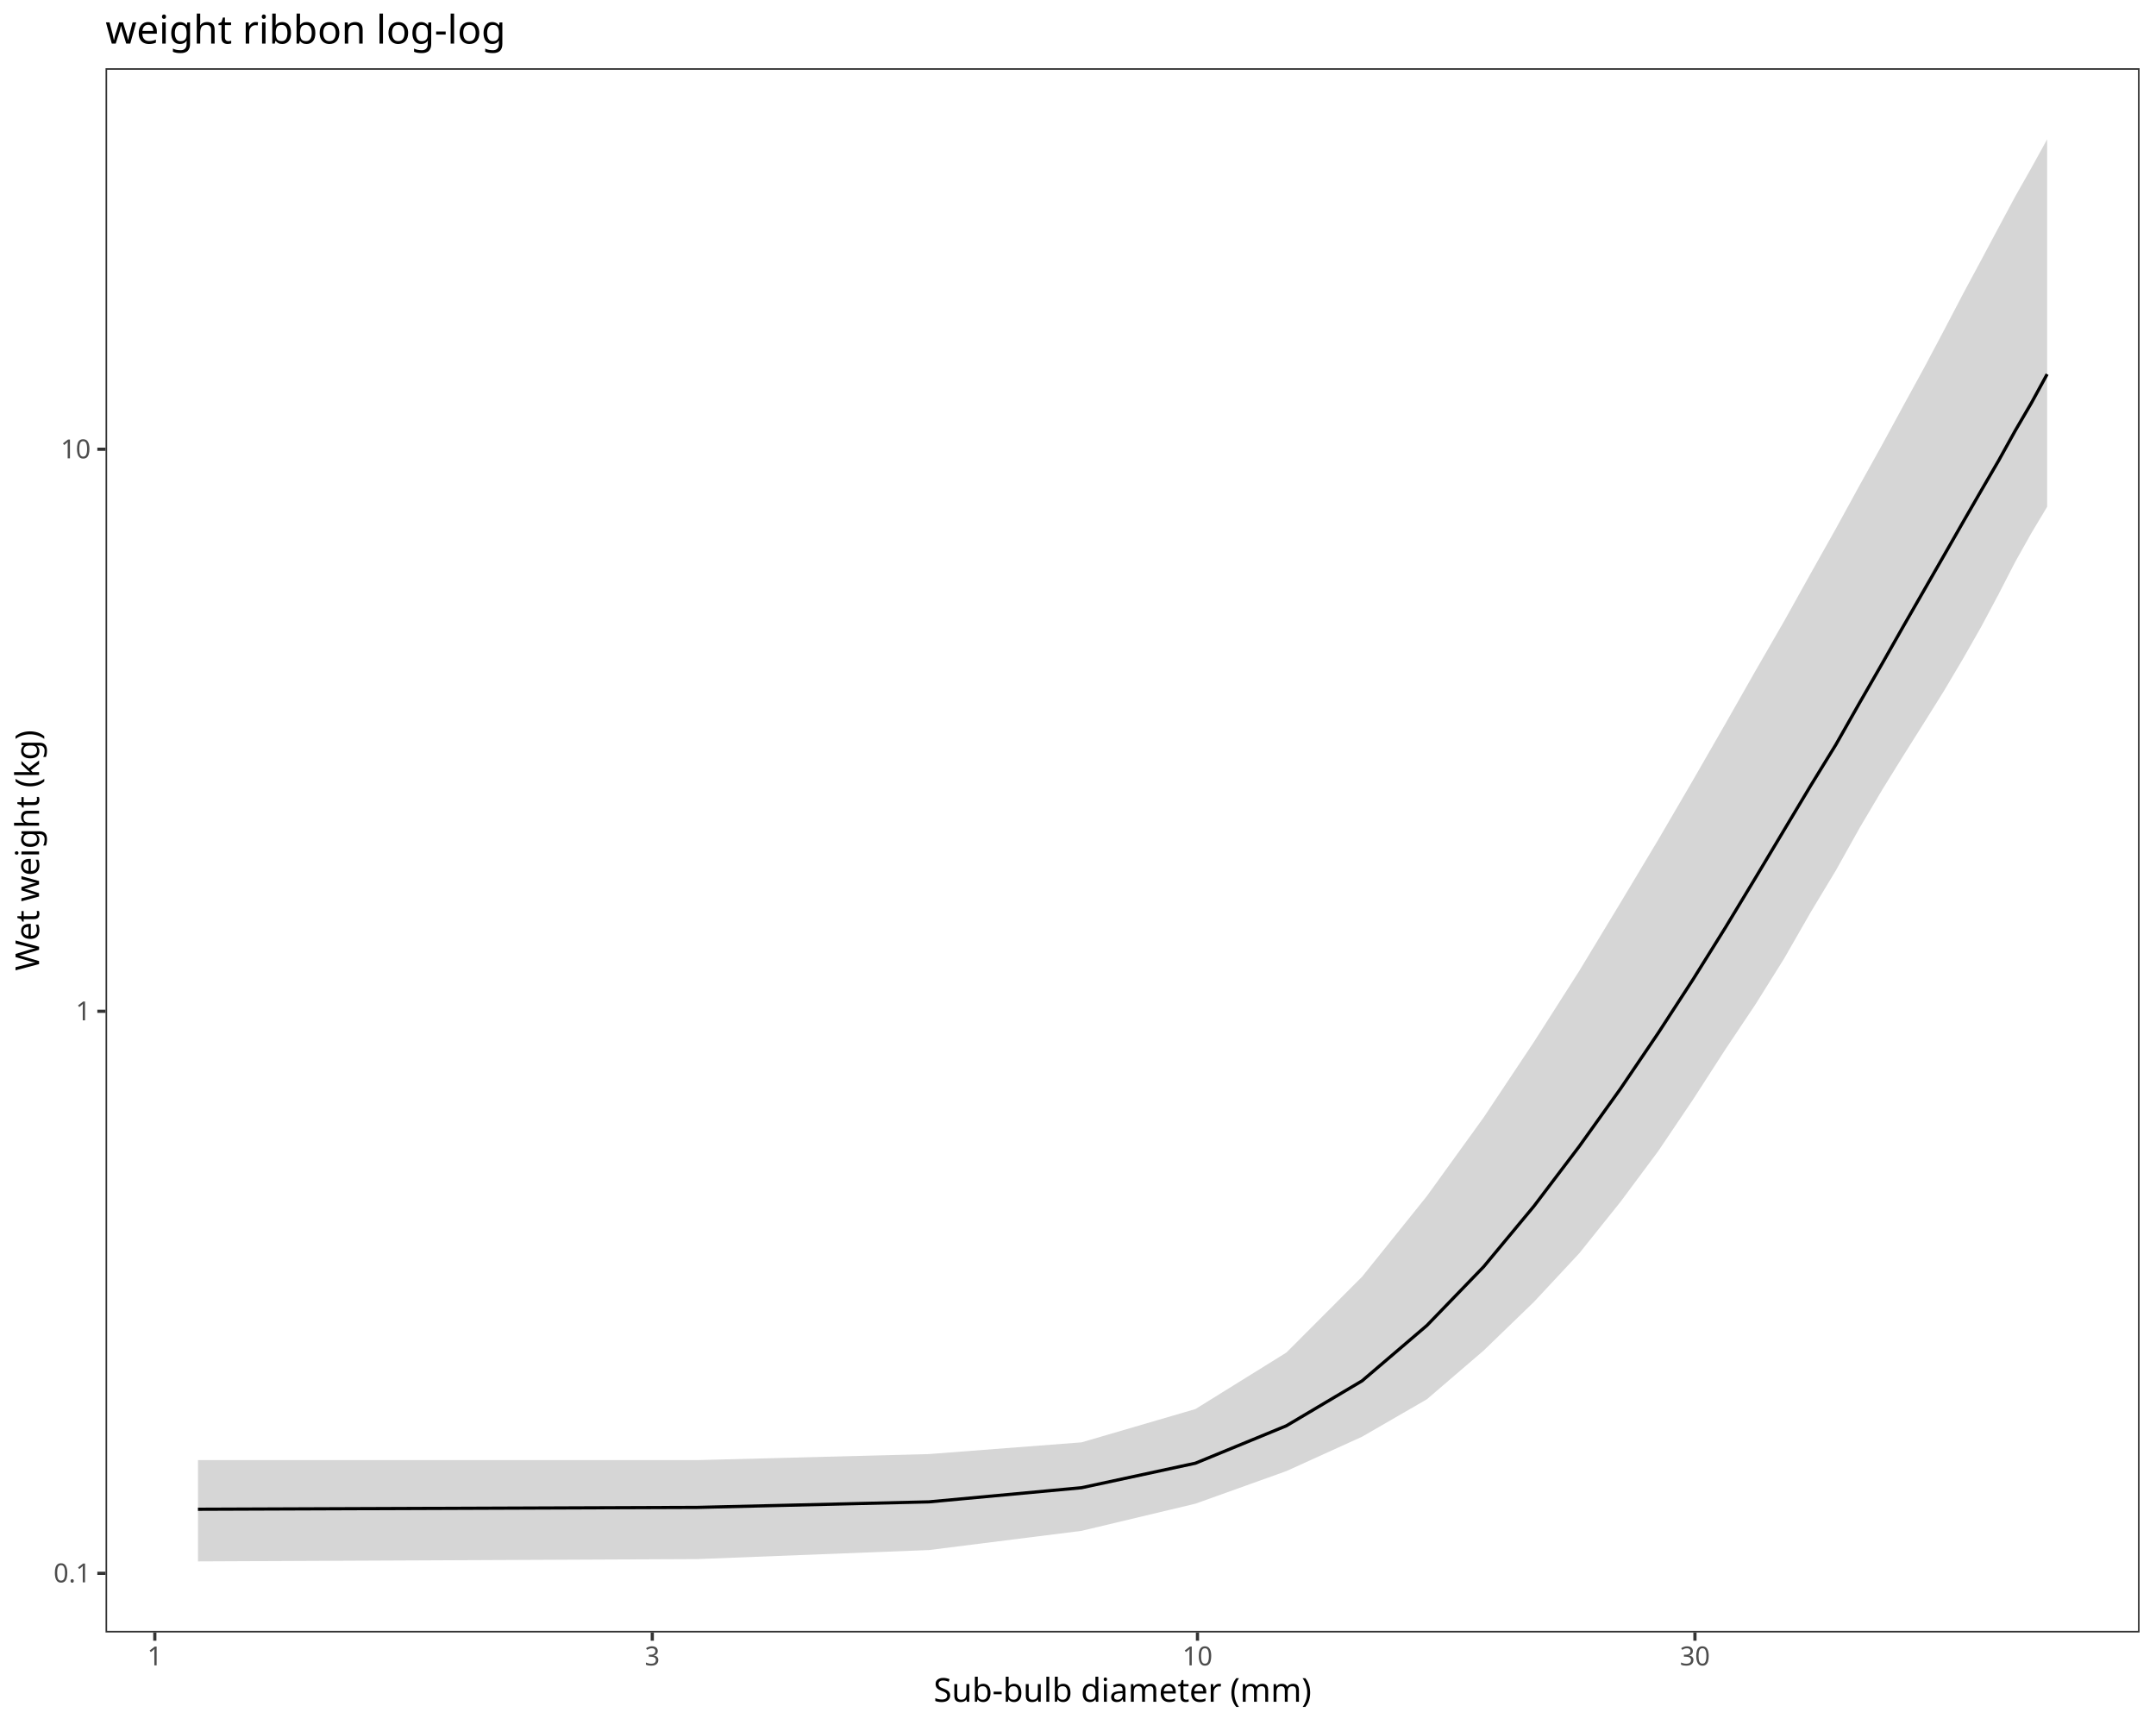
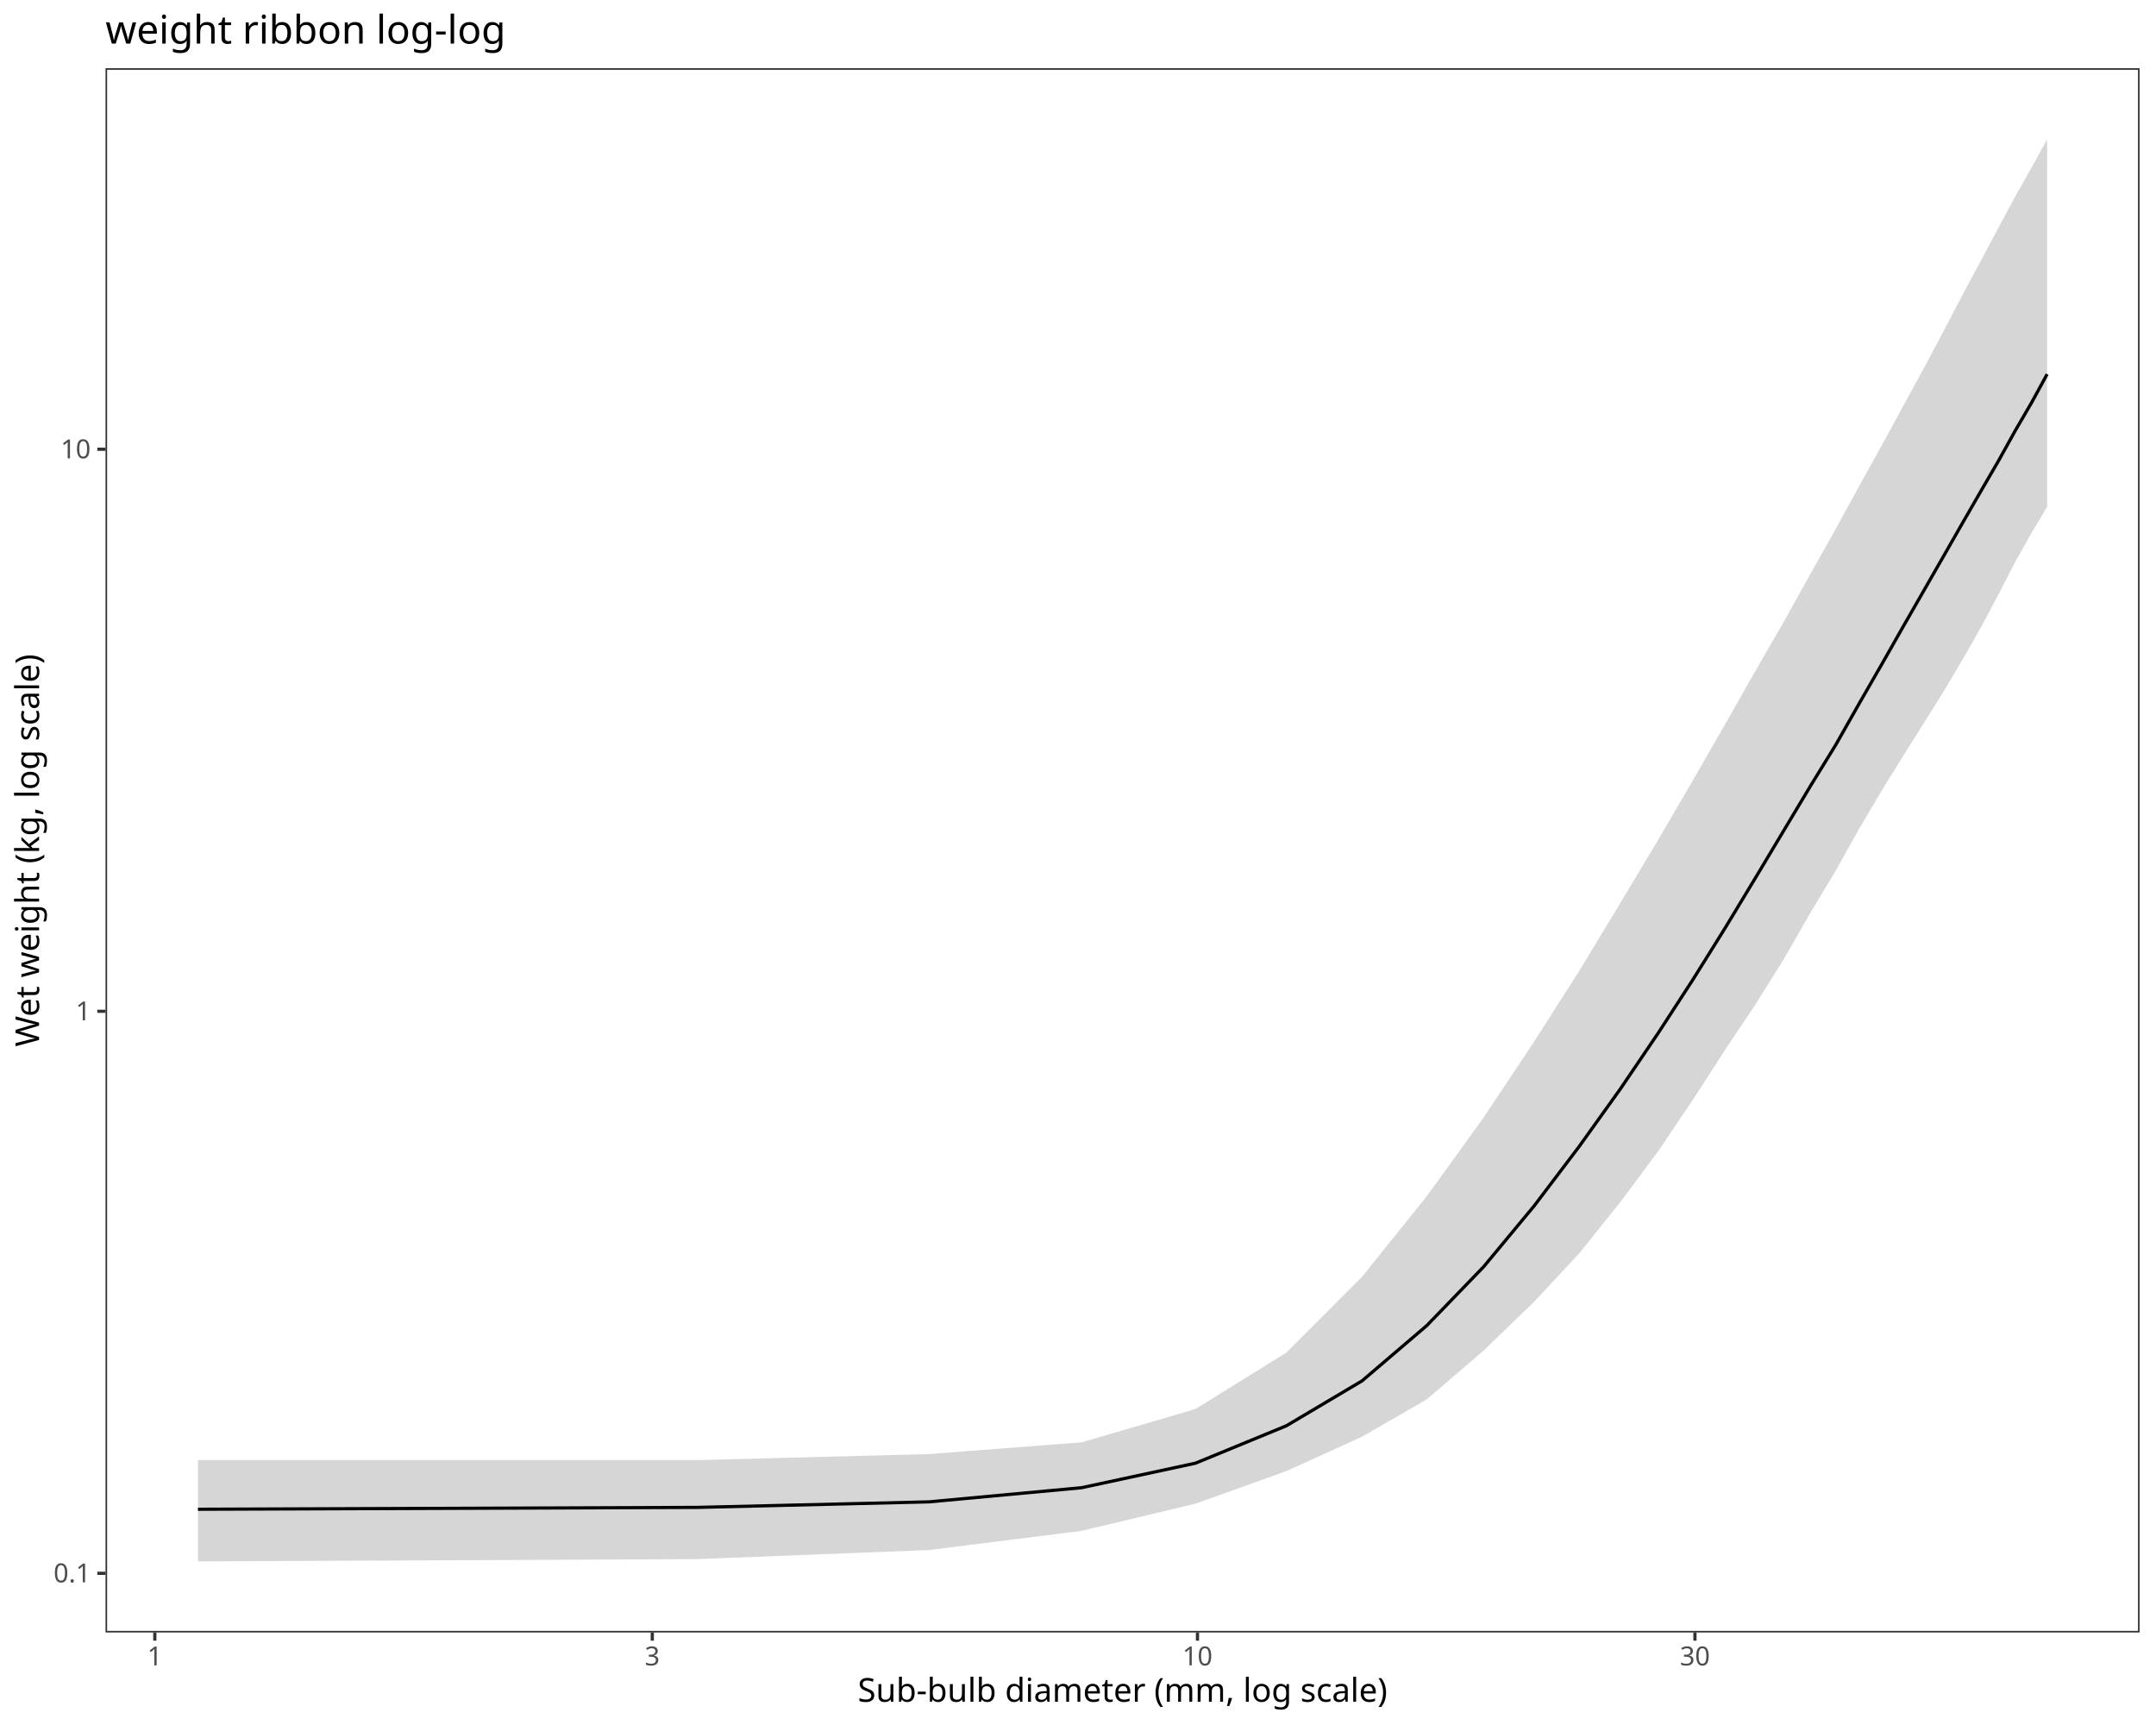
<svg xmlns="http://www.w3.org/2000/svg" class="svglite" data-engine-version="2.0" width="720.00pt" height="576.00pt" viewBox="0 0 720.00 576.00">
  <defs>
    <style type="text/css">
    .svglite line, .svglite polyline, .svglite polygon, .svglite path, .svglite rect, .svglite circle {
      fill: none;
      stroke: #000000;
      stroke-linecap: round;
      stroke-linejoin: round;
      stroke-miterlimit: 10.00;
    }
  </style>
  </defs>
  <rect width="100%" height="100%" style="stroke: none; fill: #FFFFFF;" />
  <defs>
    <clipPath id="cpMC4wMHw3MjAuMDB8MC4wMHw1NzYuMDA=">
      <rect x="0.00" y="0.00" width="720.00" height="576.00" />
    </clipPath>
  </defs>
  <g clip-path="url(#cpMC4wMHw3MjAuMDB8MC4wMHw1NzYuMDA=)">
    <rect x="0.00" y="0.00" width="720.00" height="576.00" style="stroke-width: 1.07; stroke: #FFFFFF; fill: #FFFFFF;" />
  </g>
  <defs>
    <clipPath id="cpMzUuMjR8NzE0LjUyfDIyLjc4fDU0NS4xMQ==">
      <rect x="35.24" y="22.78" width="679.28" height="522.33" />
    </clipPath>
  </defs>
  <g clip-path="url(#cpMzUuMjR8NzE0LjUyfDIyLjc4fDU0NS4xMQ==)">
    <rect x="35.24" y="22.78" width="679.28" height="522.33" style="stroke-width: 1.07; stroke: none; fill: #FFFFFF;" />
    <polygon points="66.11,487.55 232.88,487.55 310.25,485.53 361.18,481.62 399.22,470.50 429.58,451.65 454.86,426.33 476.51,399.39 495.44,373.17 512.26,347.91 527.40,324.19 541.16,301.44 553.78,280.38 565.42,260.43 576.23,241.62 586.31,223.88 595.77,207.49 604.67,191.51 613.07,176.56 621.03,162.02 628.60,148.40 635.80,135.15 642.68,122.59 649.25,110.19 655.56,98.13 661.61,86.87 667.42,75.99 673.03,65.52 678.43,55.98 683.64,46.53 683.64,169.23 678.43,177.93 673.03,187.54 667.42,198.44 661.61,209.33 655.56,219.95 649.25,230.61 642.68,241.12 635.80,252.04 628.60,263.66 621.03,276.44 613.07,290.69 604.67,304.63 595.77,320.15 586.31,335.27 576.23,350.35 565.42,367.10 553.78,384.36 541.16,401.32 527.40,418.49 512.26,434.73 495.44,450.99 476.51,467.24 454.86,479.74 429.58,491.22 399.22,502.10 361.18,511.17 310.25,517.58 232.88,520.60 66.11,521.37 " style="stroke-width: 0.00; stroke: none; stroke-linecap: butt; fill: #333333; fill-opacity: 0.20;" />
    <polyline points="66.11,487.55 232.88,487.55 310.25,485.53 361.18,481.62 399.22,470.50 429.58,451.65 454.86,426.33 476.51,399.39 495.44,373.17 512.26,347.91 527.40,324.19 541.16,301.44 553.78,280.38 565.42,260.43 576.23,241.62 586.31,223.88 595.77,207.49 604.67,191.51 613.07,176.56 621.03,162.02 628.60,148.40 635.80,135.15 642.68,122.59 649.25,110.19 655.56,98.13 661.61,86.87 667.42,75.99 673.03,65.52 678.43,55.98 683.64,46.53 " style="stroke-width: 1.07; stroke: none; stroke-linecap: butt;" />
    <polyline points="683.64,169.23 678.43,177.93 673.03,187.54 667.42,198.44 661.61,209.33 655.56,219.95 649.25,230.61 642.68,241.12 635.80,252.04 628.60,263.66 621.03,276.44 613.07,290.69 604.67,304.63 595.77,320.15 586.31,335.27 576.23,350.35 565.42,367.10 553.78,384.36 541.16,401.32 527.40,418.49 512.26,434.73 495.44,450.99 476.51,467.24 454.86,479.74 429.58,491.22 399.22,502.10 361.18,511.17 310.25,517.58 232.88,520.60 66.11,521.37 " style="stroke-width: 1.07; stroke: none; stroke-linecap: butt;" />
    <polyline points="66.11,503.96 232.88,503.34 310.25,501.49 361.18,496.77 399.22,488.58 429.58,476.09 454.86,461.09 476.51,442.60 495.44,423.01 512.26,402.76 527.40,382.78 541.16,363.55 553.78,344.92 565.42,327.00 576.23,309.68 586.31,293.01 595.77,277.21 604.67,262.35 613.07,248.69 621.03,234.65 628.60,221.50 635.80,208.82 642.68,196.84 649.25,185.38 655.56,174.34 661.61,163.84 667.42,153.85 673.03,143.74 678.43,134.48 683.64,124.95 " style="stroke-width: 1.07; stroke-linecap: butt;" />
    <rect x="35.24" y="22.78" width="679.28" height="522.33" style="stroke-width: 1.07; stroke: #333333;" />
  </g>
  <g clip-path="url(#cpMC4wMHw3MjAuMDB8MC4wMHw1NzYuMDA=)">
    <text x="30.31" y="528.37" text-anchor="end" style="font-size: 8.80px; fill: #4D4D4D; font-family: sans;" textLength="12.23px" lengthAdjust="spacingAndGlyphs">0.1</text>
    <text x="30.31" y="340.71" text-anchor="end" style="font-size: 8.80px; fill: #4D4D4D; font-family: sans;" textLength="4.89px" lengthAdjust="spacingAndGlyphs">1</text>
    <text x="30.31" y="153.04" text-anchor="end" style="font-size: 8.80px; fill: #4D4D4D; font-family: sans;" textLength="9.79px" lengthAdjust="spacingAndGlyphs">10</text>
    <polyline points="32.50,525.35 35.24,525.35 " style="stroke-width: 1.07; stroke: #333333; stroke-linecap: butt;" />
    <polyline points="32.50,337.68 35.24,337.68 " style="stroke-width: 1.07; stroke: #333333; stroke-linecap: butt;" />
    <polyline points="32.50,150.01 35.24,150.01 " style="stroke-width: 1.07; stroke: #333333; stroke-linecap: butt;" />
    <polyline points="51.70,547.85 51.70,545.11 " style="stroke-width: 1.07; stroke: #333333; stroke-linecap: butt;" />
    <polyline points="217.83,547.85 217.83,545.11 " style="stroke-width: 1.07; stroke: #333333; stroke-linecap: butt;" />
    <polyline points="399.90,547.85 399.90,545.11 " style="stroke-width: 1.07; stroke: #333333; stroke-linecap: butt;" />
    <polyline points="566.03,547.85 566.03,545.11 " style="stroke-width: 1.07; stroke: #333333; stroke-linecap: butt;" />
    <text x="51.70" y="556.10" text-anchor="middle" style="font-size: 8.80px; fill: #4D4D4D; font-family: sans;" textLength="4.89px" lengthAdjust="spacingAndGlyphs">1</text>
    <text x="217.83" y="556.10" text-anchor="middle" style="font-size: 8.80px; fill: #4D4D4D; font-family: sans;" textLength="4.89px" lengthAdjust="spacingAndGlyphs">3</text>
    <text x="399.90" y="556.10" text-anchor="middle" style="font-size: 8.80px; fill: #4D4D4D; font-family: sans;" textLength="9.79px" lengthAdjust="spacingAndGlyphs">10</text>
    <text x="566.03" y="556.10" text-anchor="middle" style="font-size: 8.80px; fill: #4D4D4D; font-family: sans;" textLength="9.79px" lengthAdjust="spacingAndGlyphs">30</text>
-     <text x="374.88" y="568.24" text-anchor="middle" style="font-size: 11.00px; font-family: sans;" textLength="118.61px" lengthAdjust="spacingAndGlyphs">Sub-bulb diameter (mm)</text>
-     <text transform="translate(13.05,283.95) rotate(-90)" text-anchor="middle" style="font-size: 11.00px; font-family: sans;" textLength="76.41px" lengthAdjust="spacingAndGlyphs">Wet weight (kg)</text>
+     <text x="374.88" y="568.24" text-anchor="middle" style="font-size: 11.00px; font-family: sans;" textLength="168.14px" lengthAdjust="spacingAndGlyphs">Sub-bulb diameter (mm, log scale)</text>
+     <text transform="translate(13.05,283.95) rotate(-90)" text-anchor="middle" style="font-size: 11.00px; font-family: sans;" textLength="125.95px" lengthAdjust="spacingAndGlyphs">Wet weight (kg, log scale)</text>
    <text x="35.24" y="14.56" style="font-size: 13.20px; font-family: sans;" textLength="121.81px" lengthAdjust="spacingAndGlyphs">weight ribbon log-log</text>
  </g>
</svg>
